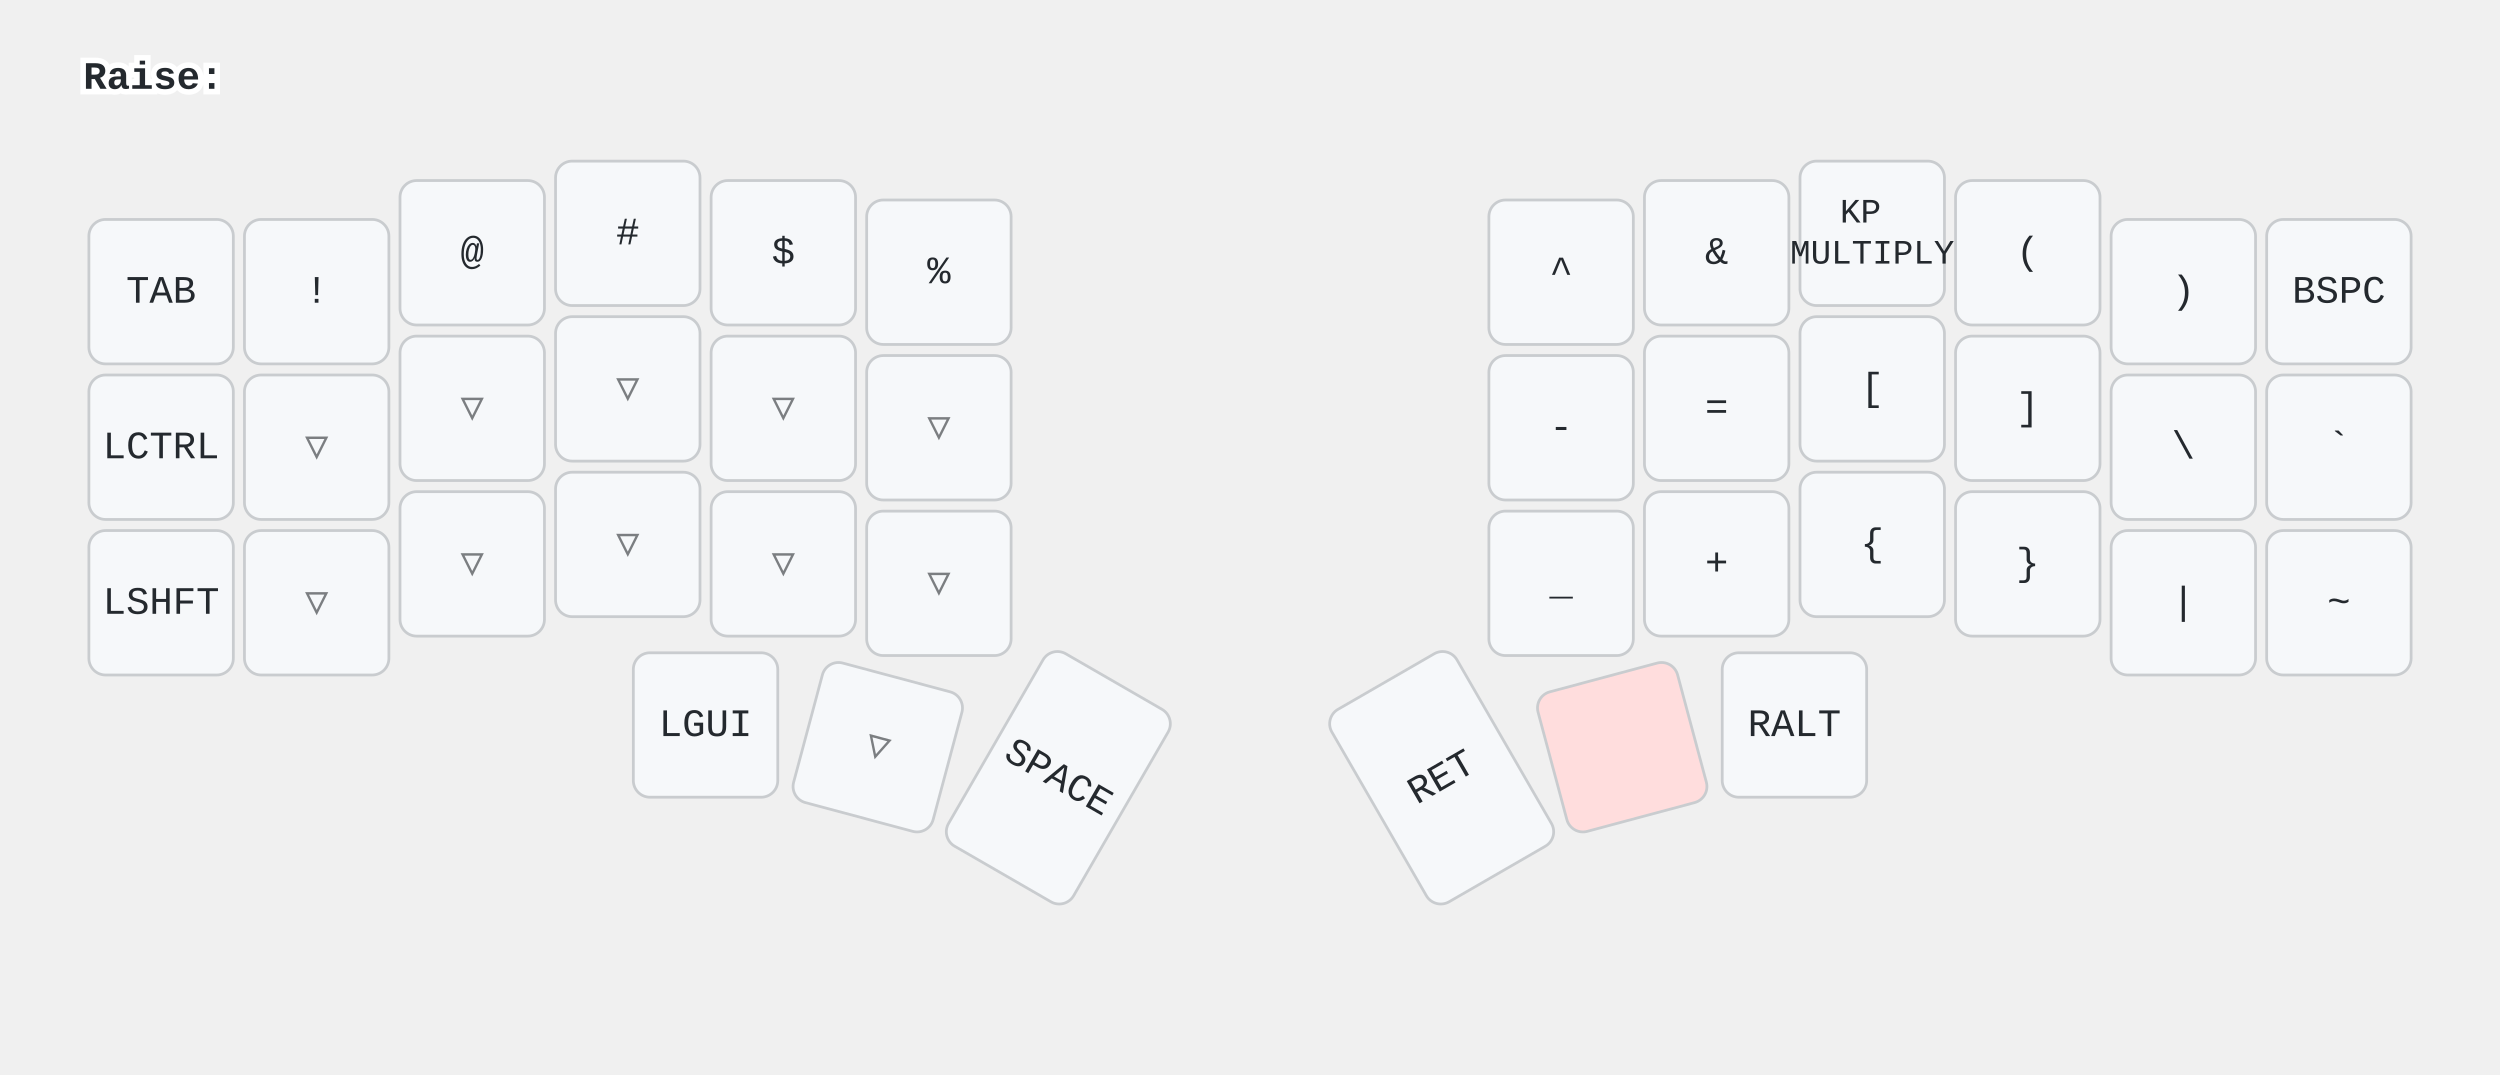
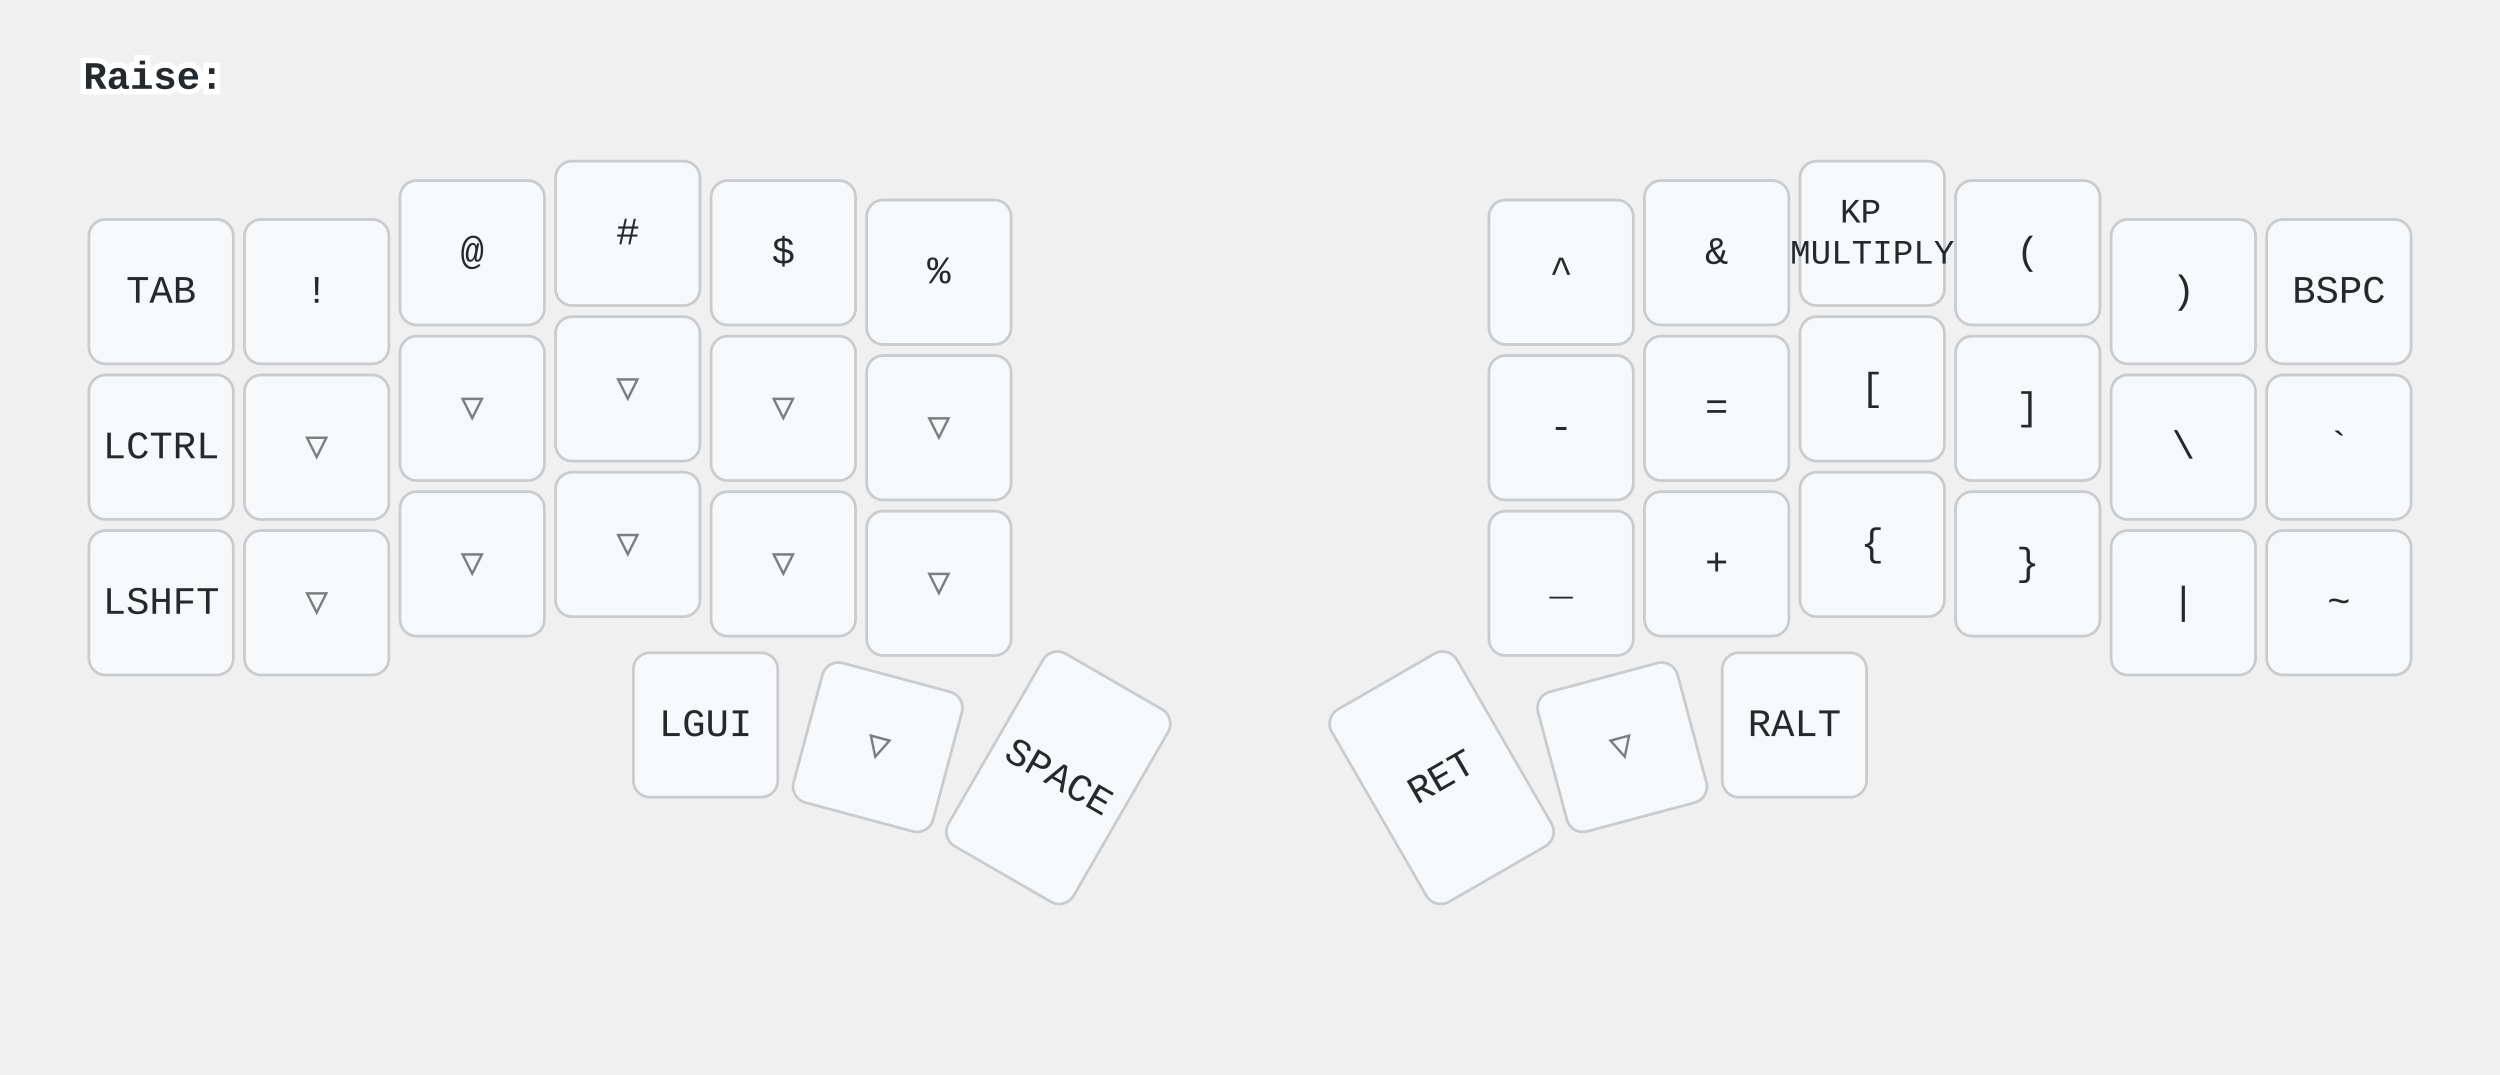
<svg xmlns="http://www.w3.org/2000/svg" width="900" height="387" viewBox="0 0 900 387" class="keymap">
  <style>/* inherit to force styles through use tags */
svg path {
    fill: inherit;
}

/* font and background color specifications */
svg.keymap {
    font-family: SFMono-Regular,Consolas,Liberation Mono,Menlo,monospace;
    font-size: 14px;
    font-kerning: normal;
    text-rendering: optimizeLegibility;
    fill: #24292e;
}

/* default key styling */
rect.key {
    fill: #f6f8fa;
}

rect.key, rect.combo {
    stroke: #c9cccf;
    stroke-width: 1;
}

/* default key side styling, only used is draw_key_sides is set */
rect.side {
    filter: brightness(90%);
}

/* color accent for combo boxes */
rect.combo, rect.combo-separate {
    fill: #cdf;
}

/* color accent for held keys */
rect.held, rect.combo.held {
    fill: #fdd;
}

/* color accent for ghost (optional) keys */
rect.ghost, rect.combo.ghost {
    stroke-dasharray: 4, 4;
    stroke-width: 2;
}

text {
    text-anchor: middle;
    dominant-baseline: middle;
}

/* styling for layer labels */
text.label {
    font-weight: bold;
    text-anchor: start;
    stroke: white;
    stroke-width: 4;
    paint-order: stroke;
}

/* styling for optional footer */
text.footer {
    text-anchor: end;
    dominant-baseline: auto;
    stroke: white;
    stroke-width: 4;
    paint-order: stroke;
}

/* styling for combo tap, and key non-tap label text */
text.combo, text.hold, text.shifted, text.left, text.right {
    font-size: 11px;
}

text.hold {
    text-anchor: middle;
    dominant-baseline: auto;
}

text.shifted {
    text-anchor: middle;
    dominant-baseline: hanging;
}

text.left {
    text-anchor: start;
}

text.right {
    text-anchor: end;
}

text.layer-activator {
    text-decoration: underline;
}

/* styling for hold/shifted label text in combo box */
text.combo.hold, text.combo.shifted, text.combo.left, text.combo.right {
    font-size: 8px;
}

/* lighter symbol for transparent keys */
text.trans {
    fill: #7b7e81;
}

/* styling for combo dendrons */
path.combo {
    stroke-width: 1;
    stroke: gray;
    fill: none;
}

/* Start Tabler Icons Cleanup */
/* cannot use height/width with glyphs */
.icon-tabler &gt; path {
    fill: inherit;
    stroke: inherit;
    stroke-width: 2;
}
/* hide tabler's default box */
.icon-tabler &gt; path[stroke="none"][fill="none"] {
    visibility: hidden;
}
/* End Tabler Icons Cleanup */
</style>
  <g transform="translate(30, 0)" class="layer-Raise">
    <text x="0" y="28" class="label" id="Raise">Raise:</text>
    <g transform="translate(0, 56)">
      <g transform="translate(28, 49)" class="key keypos-0">
        <rect rx="6" ry="6" x="-26" y="-26" width="52" height="52" class="key" />
        <text x="0" y="0" class="key tap">TAB</text>
      </g>
      <g transform="translate(84, 49)" class="key keypos-1">
        <rect rx="6" ry="6" x="-26" y="-26" width="52" height="52" class="key" />
        <text x="0" y="0" class="key tap">!</text>
      </g>
      <g transform="translate(140, 35)" class="key keypos-2">
        <rect rx="6" ry="6" x="-26" y="-26" width="52" height="52" class="key" />
        <text x="0" y="0" class="key tap">@</text>
      </g>
      <g transform="translate(196, 28)" class="key keypos-3">
        <rect rx="6" ry="6" x="-26" y="-26" width="52" height="52" class="key" />
        <text x="0" y="0" class="key tap">#</text>
      </g>
      <g transform="translate(252, 35)" class="key keypos-4">
        <rect rx="6" ry="6" x="-26" y="-26" width="52" height="52" class="key" />
        <text x="0" y="0" class="key tap">$</text>
      </g>
      <g transform="translate(308, 42)" class="key keypos-5">
        <rect rx="6" ry="6" x="-26" y="-26" width="52" height="52" class="key" />
        <text x="0" y="0" class="key tap">%</text>
      </g>
      <g transform="translate(532, 42)" class="key keypos-6">
        <rect rx="6" ry="6" x="-26" y="-26" width="52" height="52" class="key" />
        <text x="0" y="0" class="key tap">^</text>
      </g>
      <g transform="translate(588, 35)" class="key keypos-7">
        <rect rx="6" ry="6" x="-26" y="-26" width="52" height="52" class="key" />
        <text x="0" y="0" class="key tap">&amp;</text>
      </g>
      <g transform="translate(644, 28)" class="key keypos-8">
        <rect rx="6" ry="6" x="-26" y="-26" width="52" height="52" class="key" />
        <text x="0" y="0" class="key tap">
          <tspan x="0" dy="-0.6em" style="font-size: 88%">KP</tspan>
          <tspan x="0" dy="1.2em" style="font-size: 88%">MULTIPLY</tspan>
        </text>
      </g>
      <g transform="translate(700, 35)" class="key keypos-9">
        <rect rx="6" ry="6" x="-26" y="-26" width="52" height="52" class="key" />
        <text x="0" y="0" class="key tap">(</text>
      </g>
      <g transform="translate(756, 49)" class="key keypos-10">
        <rect rx="6" ry="6" x="-26" y="-26" width="52" height="52" class="key" />
        <text x="0" y="0" class="key tap">)</text>
      </g>
      <g transform="translate(812, 49)" class="key keypos-11">
        <rect rx="6" ry="6" x="-26" y="-26" width="52" height="52" class="key" />
        <text x="0" y="0" class="key tap">BSPC</text>
      </g>
      <g transform="translate(28, 105)" class="key keypos-12">
        <rect rx="6" ry="6" x="-26" y="-26" width="52" height="52" class="key" />
        <text x="0" y="0" class="key tap">LCTRL</text>
      </g>
      <g transform="translate(84, 105)" class="key trans keypos-13">
        <rect rx="6" ry="6" x="-26" y="-26" width="52" height="52" class="key trans" />
        <text x="0" y="0" class="key trans tap">▽</text>
      </g>
      <g transform="translate(140, 91)" class="key trans keypos-14">
        <rect rx="6" ry="6" x="-26" y="-26" width="52" height="52" class="key trans" />
        <text x="0" y="0" class="key trans tap">▽</text>
      </g>
      <g transform="translate(196, 84)" class="key trans keypos-15">
        <rect rx="6" ry="6" x="-26" y="-26" width="52" height="52" class="key trans" />
        <text x="0" y="0" class="key trans tap">▽</text>
      </g>
      <g transform="translate(252, 91)" class="key trans keypos-16">
        <rect rx="6" ry="6" x="-26" y="-26" width="52" height="52" class="key trans" />
        <text x="0" y="0" class="key trans tap">▽</text>
      </g>
      <g transform="translate(308, 98)" class="key trans keypos-17">
        <rect rx="6" ry="6" x="-26" y="-26" width="52" height="52" class="key trans" />
        <text x="0" y="0" class="key trans tap">▽</text>
      </g>
      <g transform="translate(532, 98)" class="key keypos-18">
        <rect rx="6" ry="6" x="-26" y="-26" width="52" height="52" class="key" />
        <text x="0" y="0" class="key tap">-</text>
      </g>
      <g transform="translate(588, 91)" class="key keypos-19">
        <rect rx="6" ry="6" x="-26" y="-26" width="52" height="52" class="key" />
        <text x="0" y="0" class="key tap">=</text>
      </g>
      <g transform="translate(644, 84)" class="key keypos-20">
        <rect rx="6" ry="6" x="-26" y="-26" width="52" height="52" class="key" />
        <text x="0" y="0" class="key tap">[</text>
      </g>
      <g transform="translate(700, 91)" class="key keypos-21">
        <rect rx="6" ry="6" x="-26" y="-26" width="52" height="52" class="key" />
        <text x="0" y="0" class="key tap">]</text>
      </g>
      <g transform="translate(756, 105)" class="key keypos-22">
        <rect rx="6" ry="6" x="-26" y="-26" width="52" height="52" class="key" />
        <text x="0" y="0" class="key tap">\</text>
      </g>
      <g transform="translate(812, 105)" class="key keypos-23">
        <rect rx="6" ry="6" x="-26" y="-26" width="52" height="52" class="key" />
        <text x="0" y="0" class="key tap">`</text>
      </g>
      <g transform="translate(28, 161)" class="key keypos-24">
        <rect rx="6" ry="6" x="-26" y="-26" width="52" height="52" class="key" />
        <text x="0" y="0" class="key tap">LSHFT</text>
      </g>
      <g transform="translate(84, 161)" class="key trans keypos-25">
        <rect rx="6" ry="6" x="-26" y="-26" width="52" height="52" class="key trans" />
        <text x="0" y="0" class="key trans tap">▽</text>
      </g>
      <g transform="translate(140, 147)" class="key trans keypos-26">
        <rect rx="6" ry="6" x="-26" y="-26" width="52" height="52" class="key trans" />
        <text x="0" y="0" class="key trans tap">▽</text>
      </g>
      <g transform="translate(196, 140)" class="key trans keypos-27">
        <rect rx="6" ry="6" x="-26" y="-26" width="52" height="52" class="key trans" />
        <text x="0" y="0" class="key trans tap">▽</text>
      </g>
      <g transform="translate(252, 147)" class="key trans keypos-28">
        <rect rx="6" ry="6" x="-26" y="-26" width="52" height="52" class="key trans" />
        <text x="0" y="0" class="key trans tap">▽</text>
      </g>
      <g transform="translate(308, 154)" class="key trans keypos-29">
        <rect rx="6" ry="6" x="-26" y="-26" width="52" height="52" class="key trans" />
        <text x="0" y="0" class="key trans tap">▽</text>
      </g>
      <g transform="translate(532, 154)" class="key keypos-30">
        <rect rx="6" ry="6" x="-26" y="-26" width="52" height="52" class="key" />
        <text x="0" y="0" class="key tap">_</text>
      </g>
      <g transform="translate(588, 147)" class="key keypos-31">
        <rect rx="6" ry="6" x="-26" y="-26" width="52" height="52" class="key" />
        <text x="0" y="0" class="key tap">+</text>
      </g>
      <g transform="translate(644, 140)" class="key keypos-32">
        <rect rx="6" ry="6" x="-26" y="-26" width="52" height="52" class="key" />
        <text x="0" y="0" class="key tap">{</text>
      </g>
      <g transform="translate(700, 147)" class="key keypos-33">
        <rect rx="6" ry="6" x="-26" y="-26" width="52" height="52" class="key" />
        <text x="0" y="0" class="key tap">}</text>
      </g>
      <g transform="translate(756, 161)" class="key keypos-34">
        <rect rx="6" ry="6" x="-26" y="-26" width="52" height="52" class="key" />
        <text x="0" y="0" class="key tap">|</text>
      </g>
      <g transform="translate(812, 161)" class="key keypos-35">
        <rect rx="6" ry="6" x="-26" y="-26" width="52" height="52" class="key" />
        <text x="0" y="0" class="key tap">~</text>
      </g>
      <g transform="translate(224, 205)" class="key keypos-36">
        <rect rx="6" ry="6" x="-26" y="-26" width="52" height="52" class="key" />
        <text x="0" y="0" class="key tap">LGUI</text>
      </g>
      <g transform="translate(286, 213) rotate(15.0)" class="key trans keypos-37">
        <rect rx="6" ry="6" x="-26" y="-26" width="52" height="52" class="key trans" />
        <text x="0" y="0" class="key trans tap">▽</text>
      </g>
      <g transform="translate(351, 224) rotate(30.0)" class="key keypos-38">
        <rect rx="6" ry="6" x="-26" y="-40" width="52" height="80" class="key" />
        <text x="0" y="0" class="key tap">SPACE</text>
      </g>
      <g transform="translate(489, 224) rotate(-30.0)" class="key keypos-39">
        <rect rx="6" ry="6" x="-26" y="-40" width="52" height="80" class="key" />
        <text x="0" y="0" class="key tap">RET</text>
      </g>
-       <g transform="translate(554, 213) rotate(-15.0)" class="key held keypos-40">
-         <rect rx="6" ry="6" x="-26" y="-26" width="52" height="52" class="key held" />
+       <g transform="translate(554, 213) rotate(-15.0)" class="key trans keypos-40">
+         <rect rx="6" ry="6" x="-26" y="-26" width="52" height="52" class="key trans" />
+         <text x="0" y="0" class="key trans tap">▽</text>
      </g>
      <g transform="translate(616, 205)" class="key keypos-41">
        <rect rx="6" ry="6" x="-26" y="-26" width="52" height="52" class="key" />
        <text x="0" y="0" class="key tap">RALT</text>
      </g>
    </g>
  </g>
</svg>
